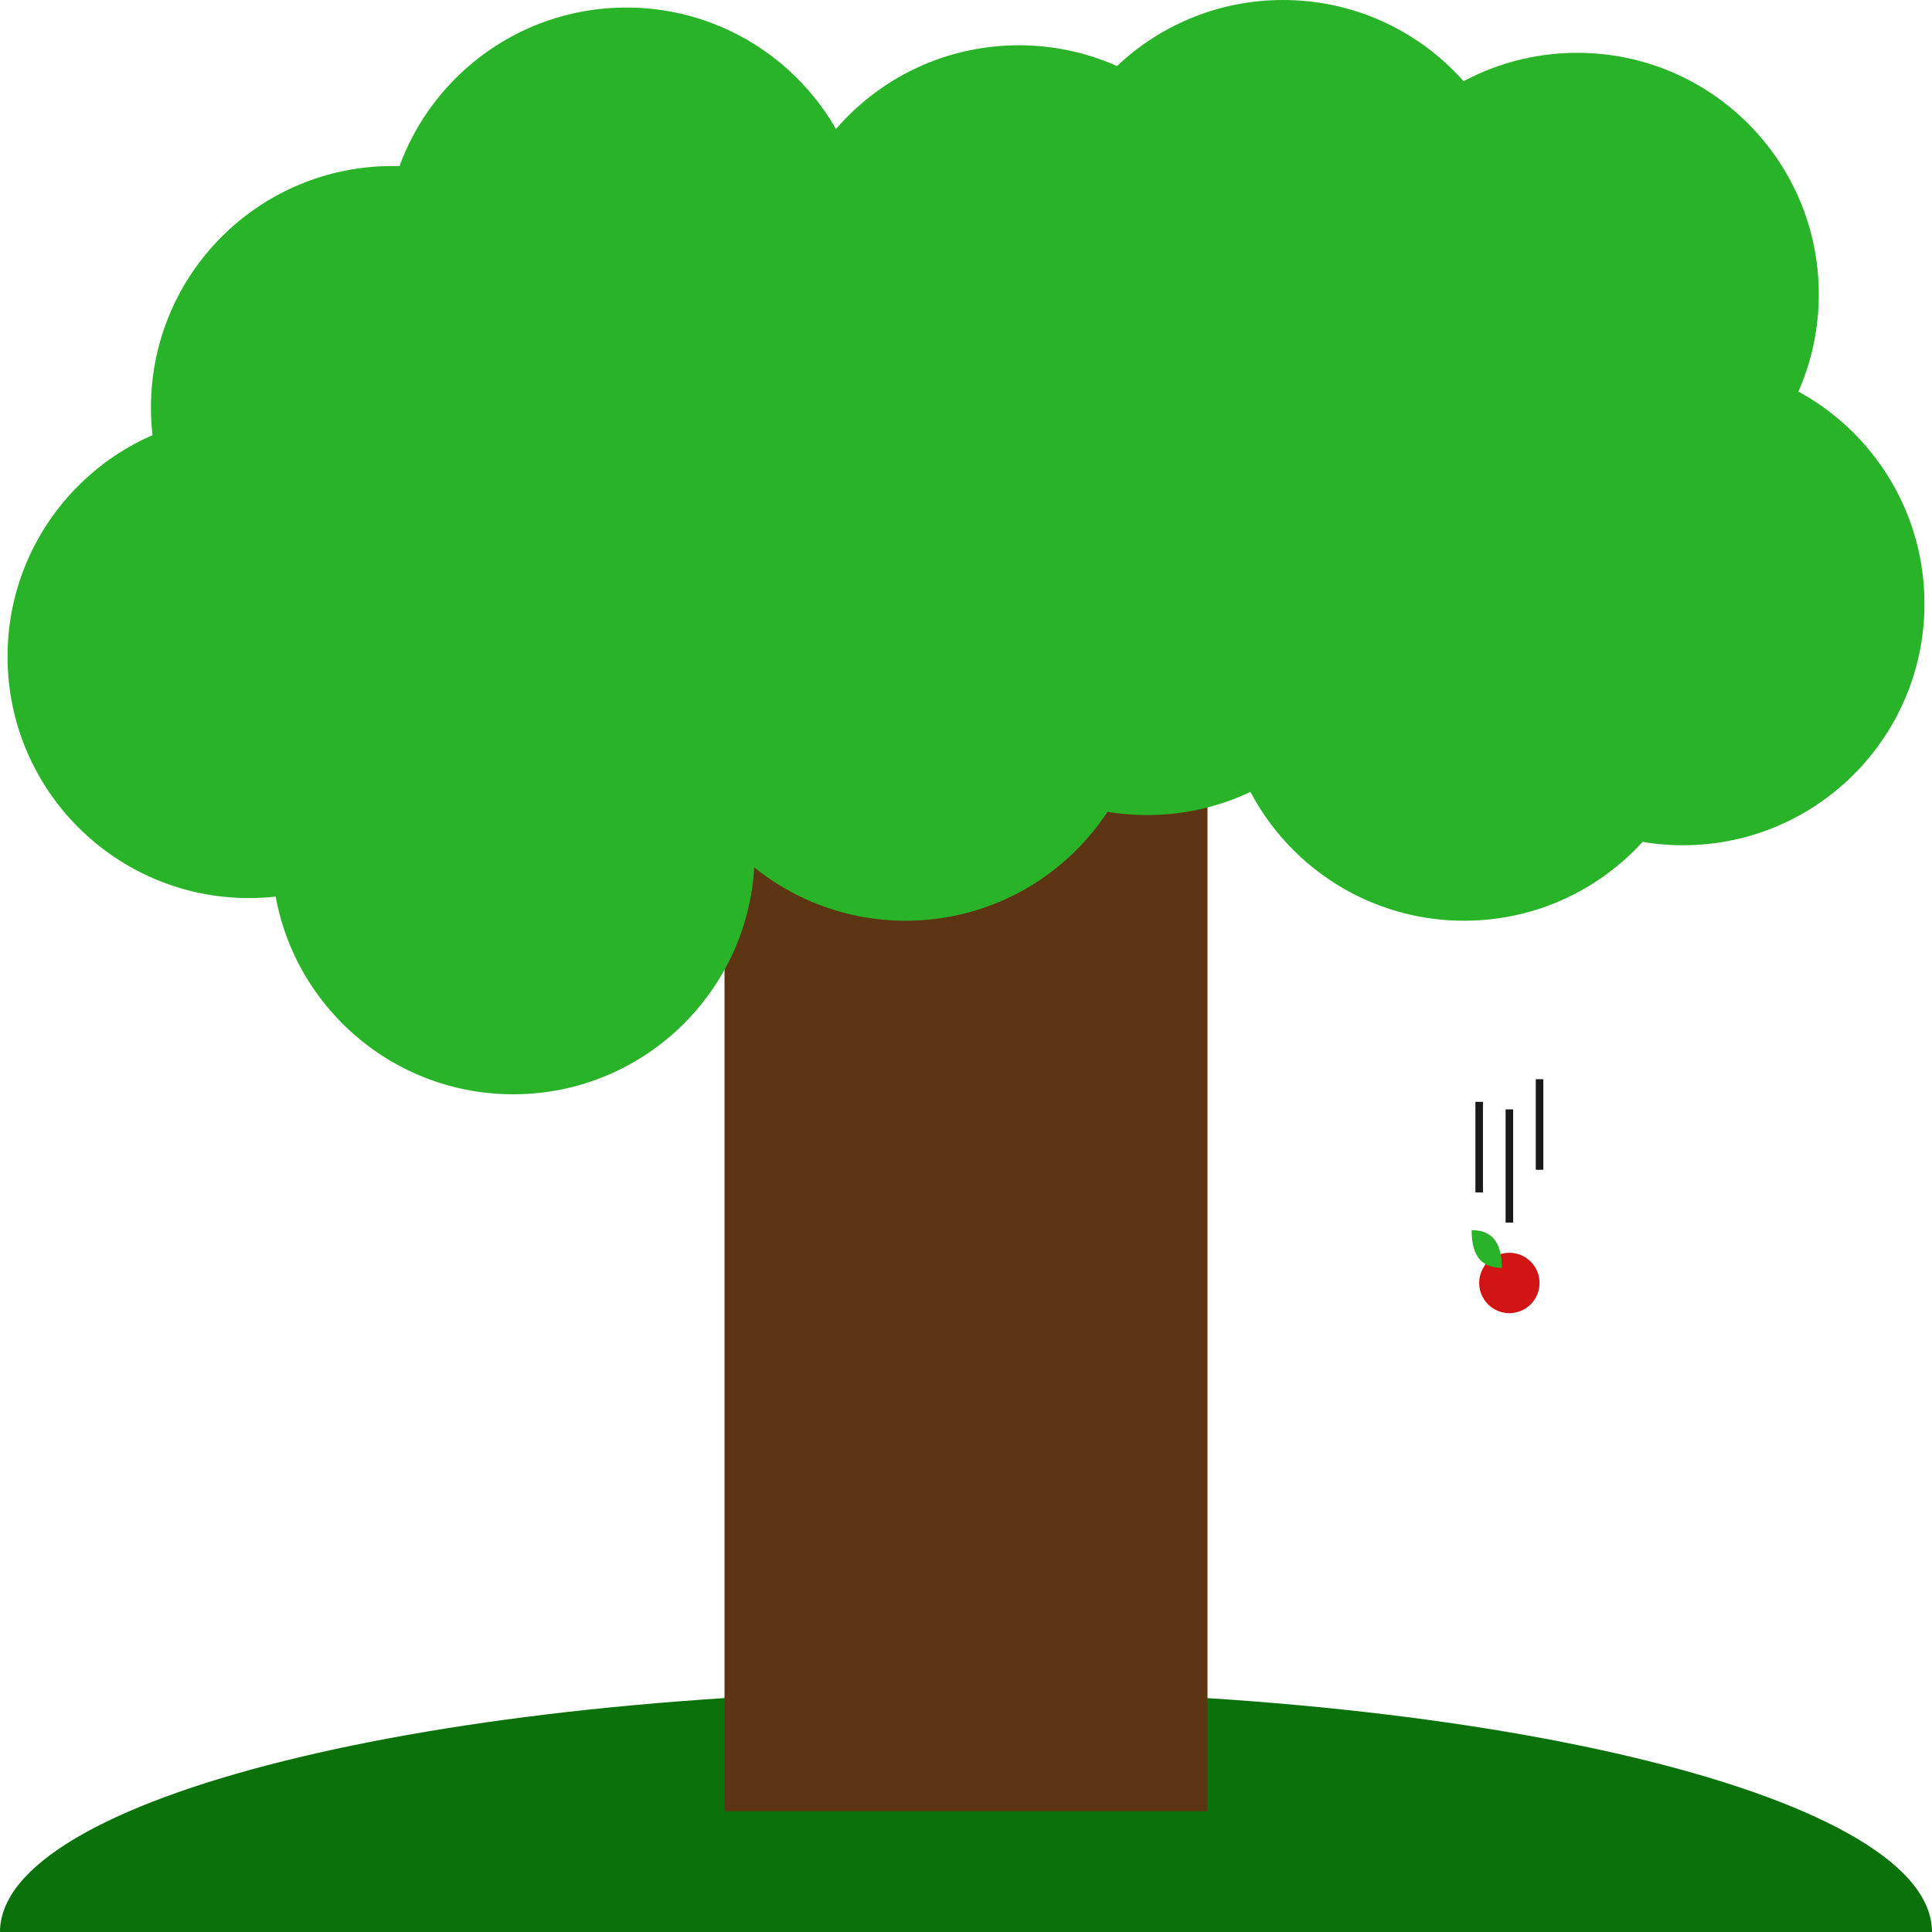
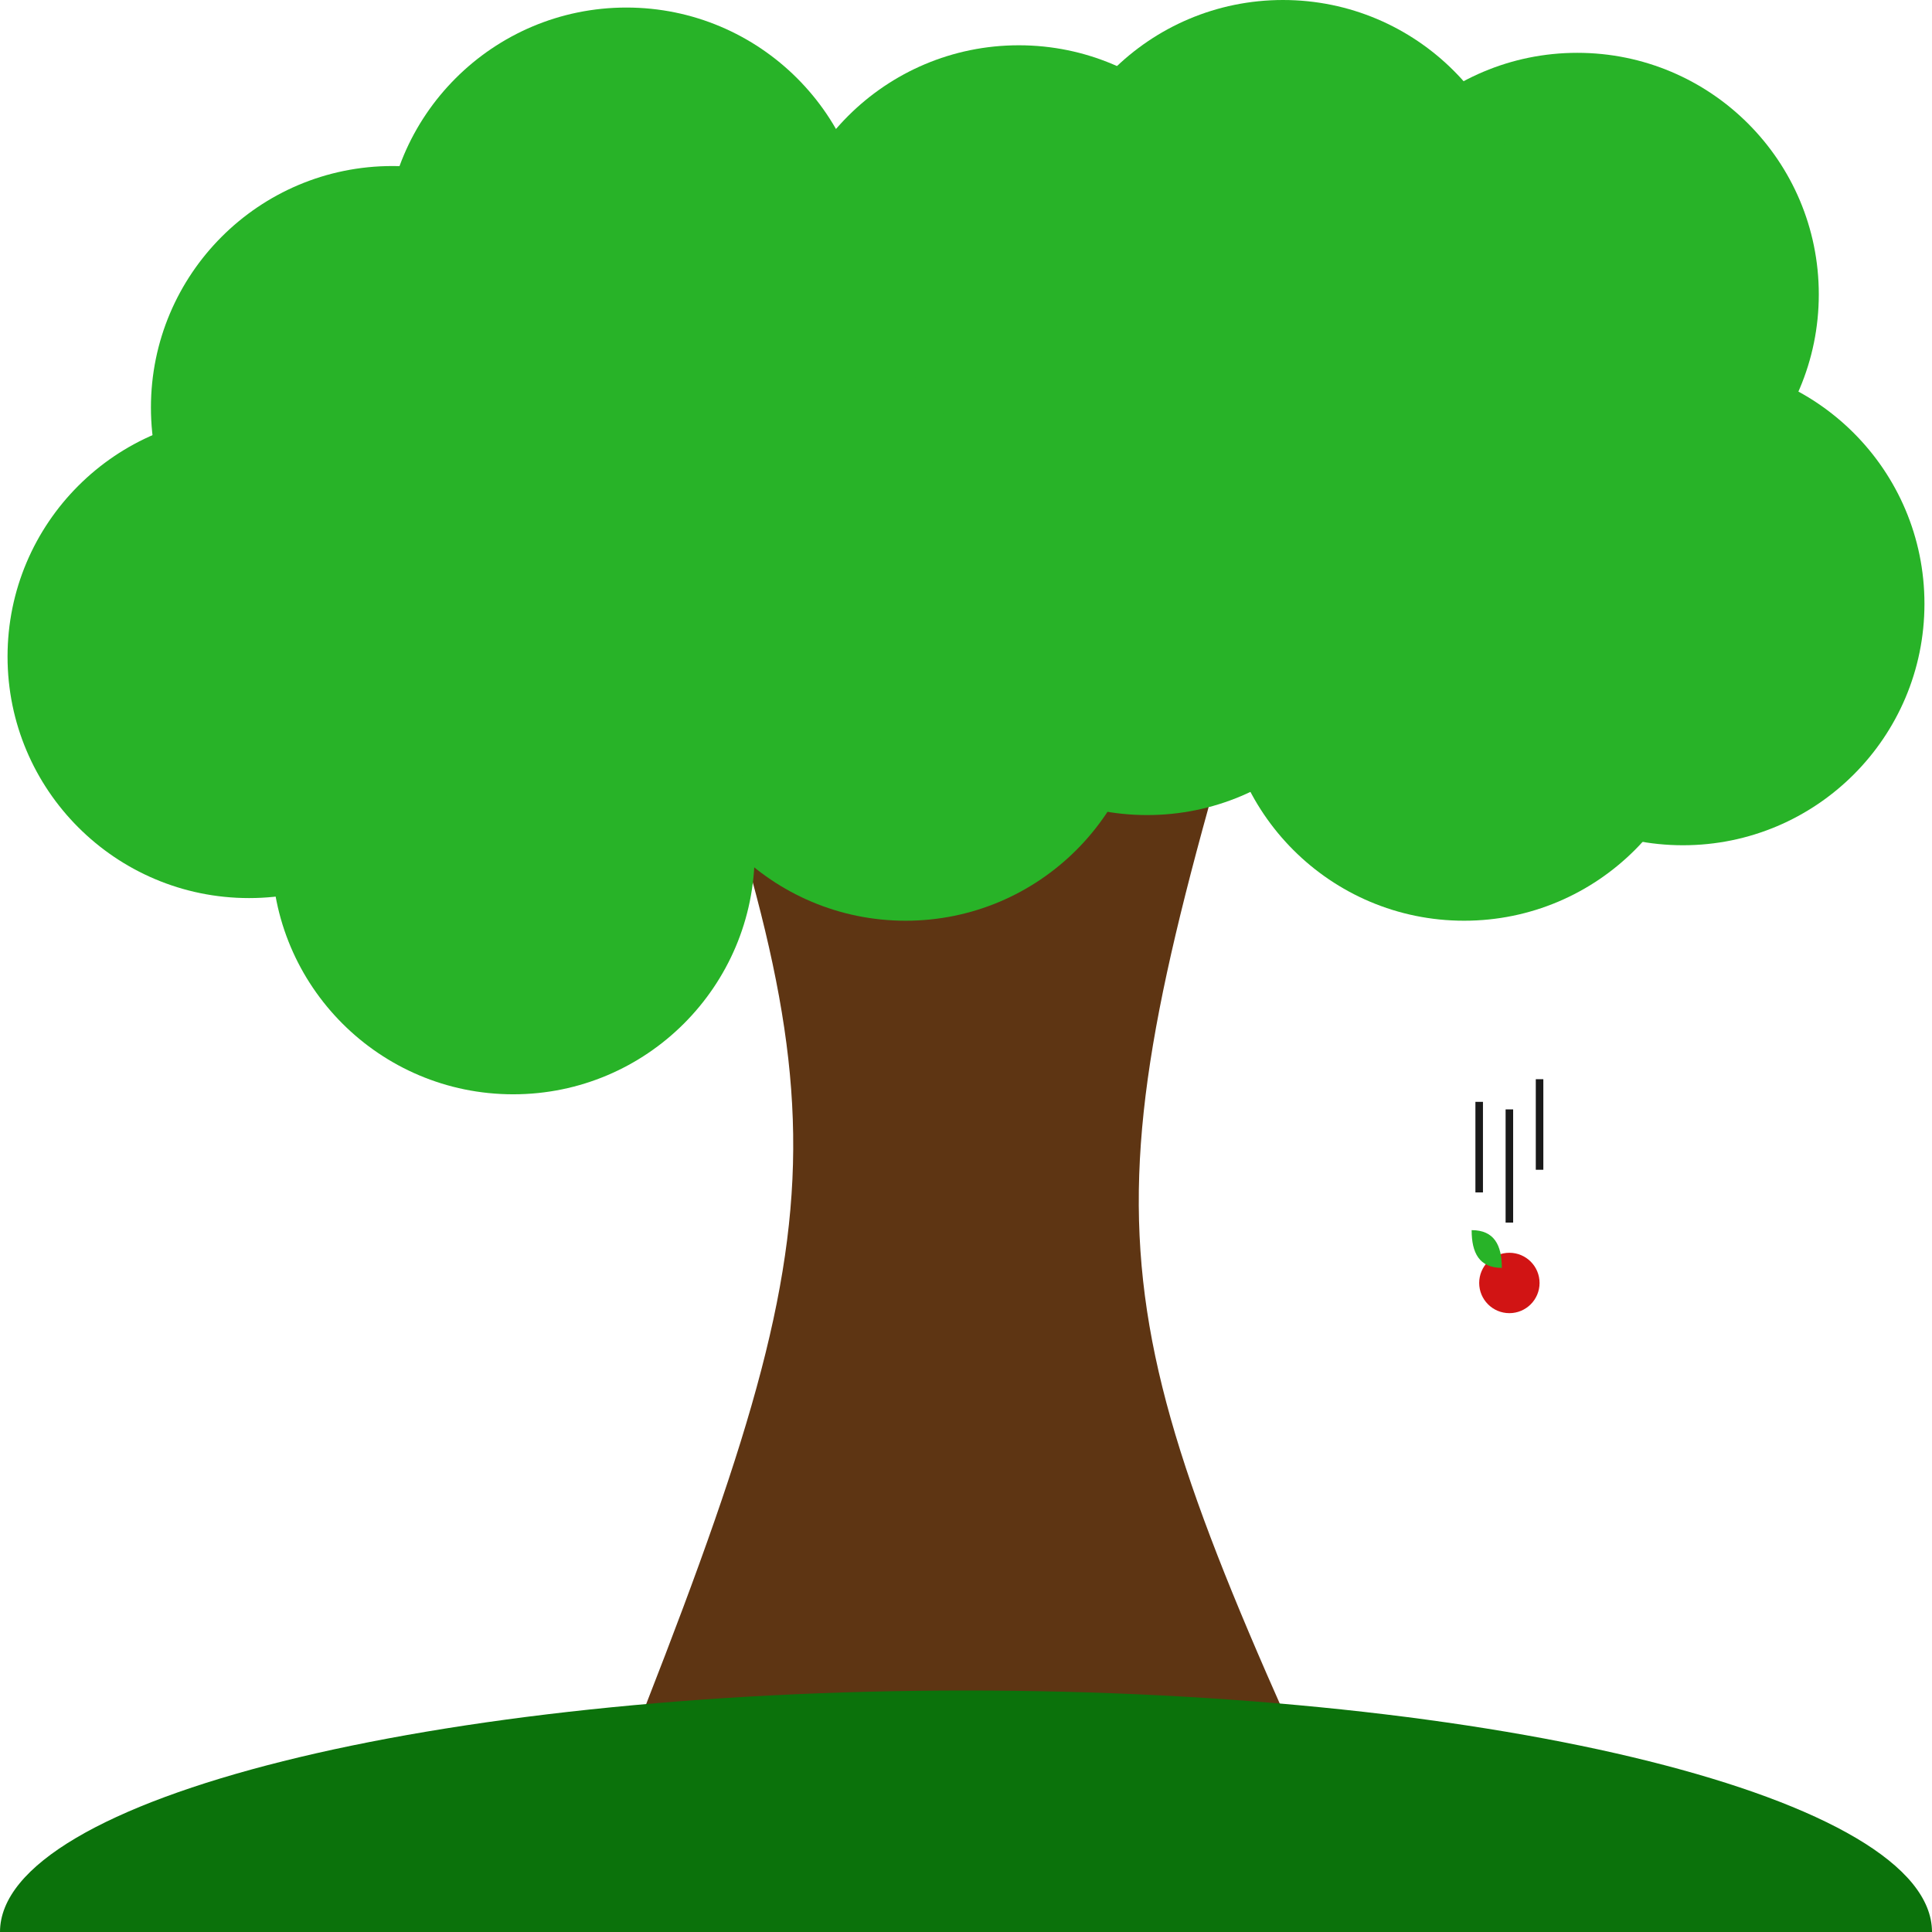
<svg xmlns="http://www.w3.org/2000/svg" width="256" y="256" viewBox="0 0 256 256">
  <defs>
    <style>
            .leaf {
                fill: #28b328;;
            }
        </style>
  </defs>
-   <path d="M0 256 a128 -32 180 0 1 256 0 Z" fill="#0b720b" />
-   <rect width="64" height="160" x="96" y="80" fill="#5e3513" />
+   <path d="M80 240 c32 -80 32 -90 8 -160 l80 0 c-24 80 -24 90 8 160 Z" fill="#5e3513" />
  <g>
    <circle r="32" cx="120" cy="90" class="leaf" />
    <circle r="32" cx="135" cy="38" class="leaf" />
    <circle r="32" cx="98" cy="72" class="leaf" />
    <circle r="32" cx="152" cy="76" class="leaf" />
    <circle r="32" cx="68" cy="113" class="leaf" />
    <circle r="32" cx="52" cy="54" class="leaf" />
    <circle r="32" cx="33" cy="87" class="leaf" />
    <circle r="32" cx="83" cy="33" class="leaf" />
    <circle r="32" cx="209" cy="39" class="leaf" />
    <circle r="32" cx="170" cy="32" class="leaf" />
    <circle r="32" cx="194" cy="90" class="leaf" />
    <circle r="32" cx="223" cy="80" class="leaf" />
  </g>
  <g>
    <circle cx="200" cy="170" r="4" fill="#d11414" />
    <path d="M199 168 c-3 0 -4 -2 -4 -5 c3 0 4 2 4 5" class="leaf" />
    <path d="M200 162 l0 -15 M196 158 l0 -12 M 204 155 l0 -12" stroke="#1a1a1a" stroke-width="1" />
  </g>
+   <path d="M0 256 a128 -32 180 0 1 256 0 Z" fill="#0b720b" />
</svg>
